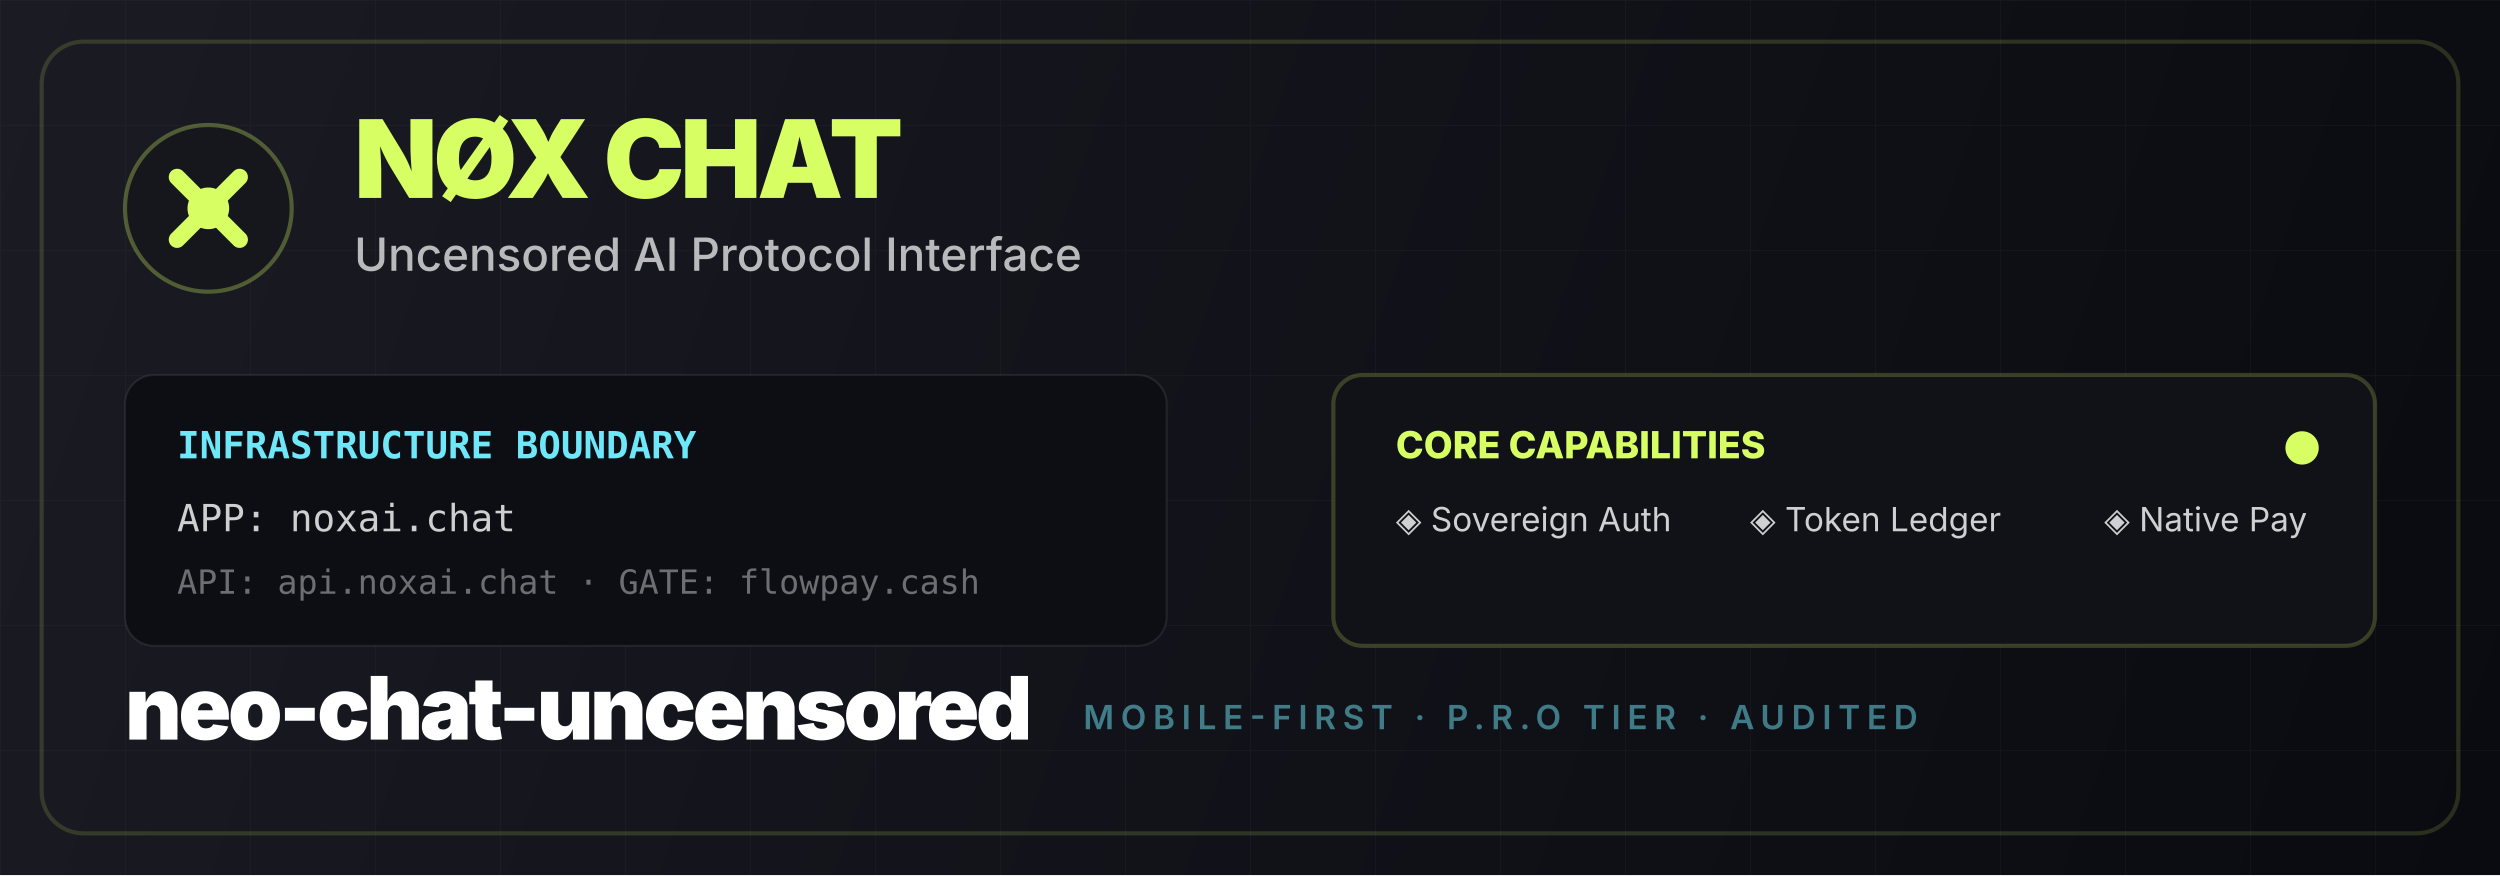
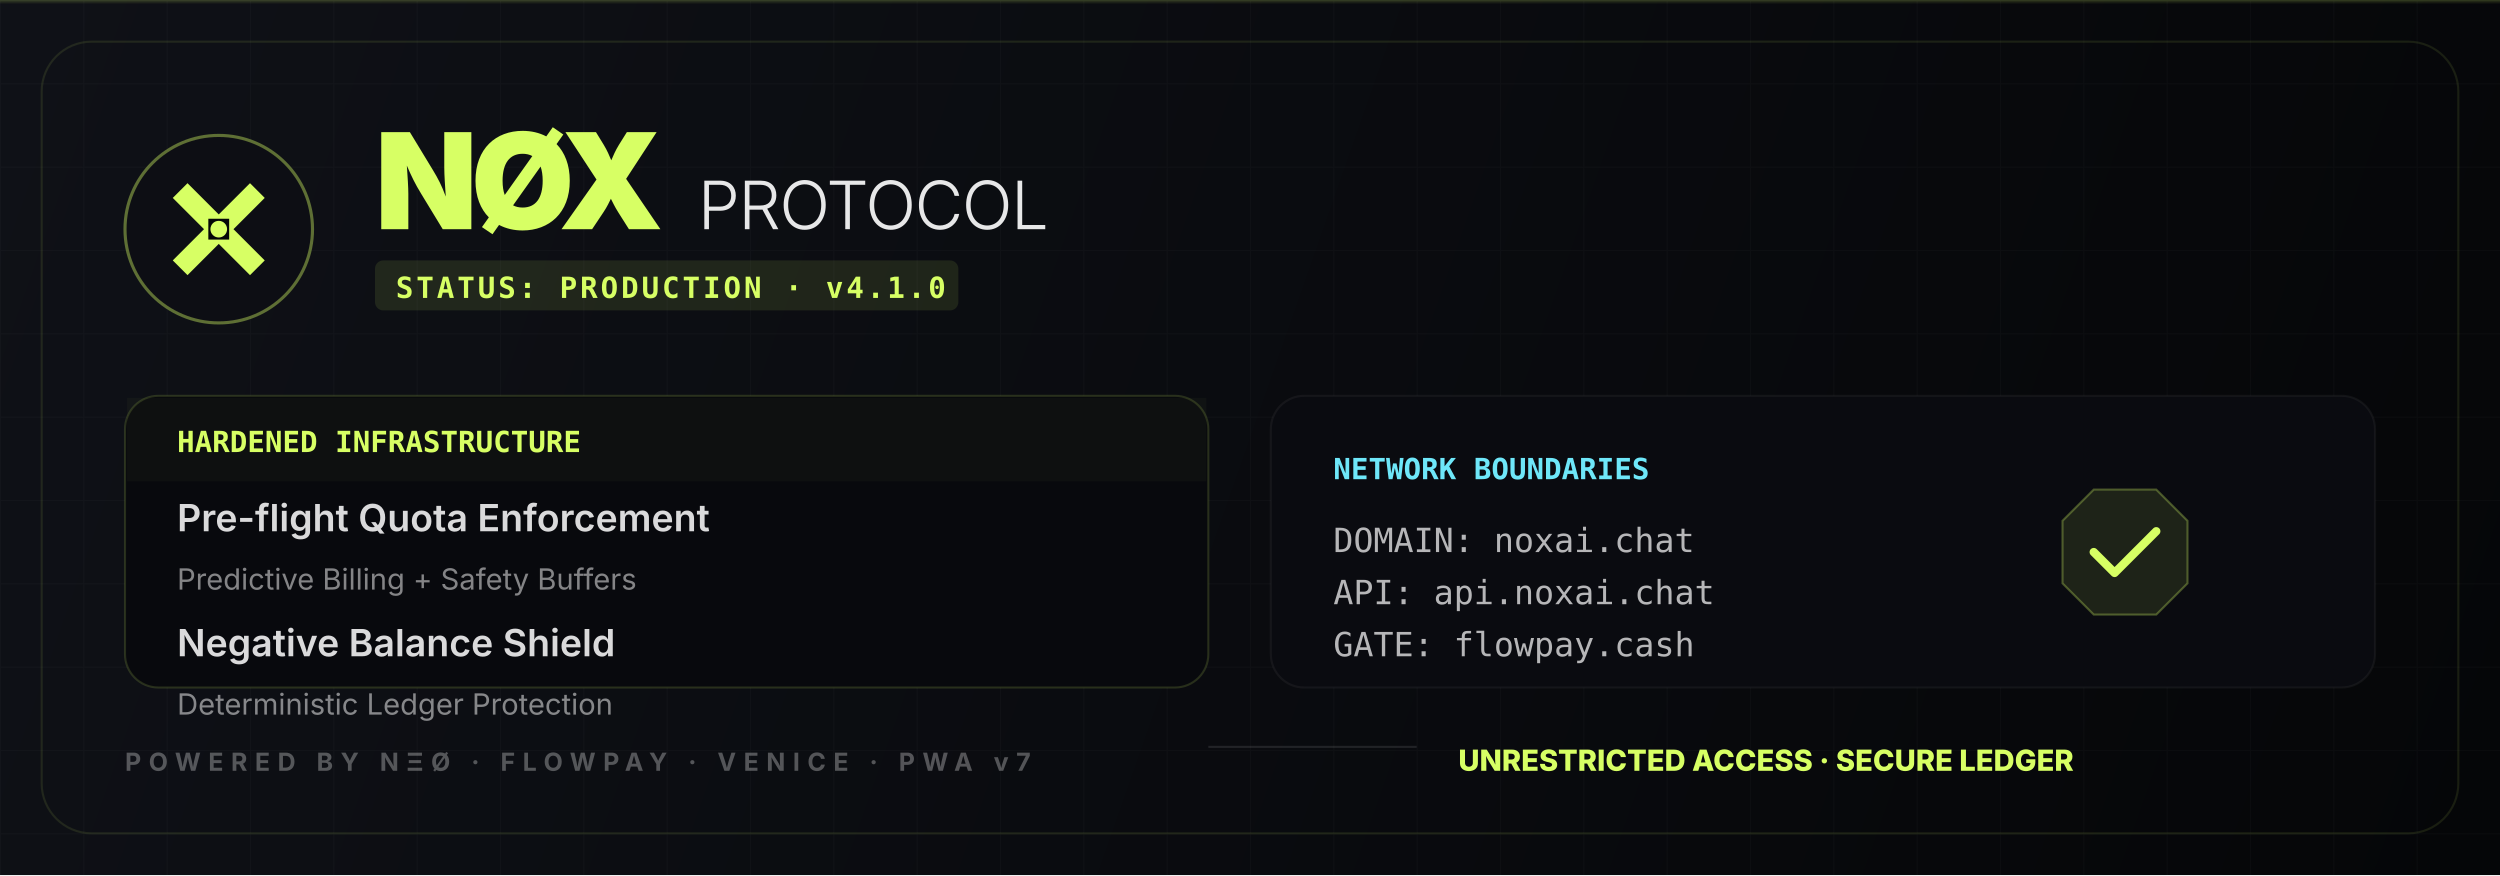
<svg xmlns="http://www.w3.org/2000/svg" width="1200" height="420" viewBox="0 0 1200 420" fill="none">
-   <rect width="1200" height="420" fill="#0A0B10" />
+   <rect width="1200" height="420" fill="#050608" />
  <defs>
-     <pattern id="grid" width="60" height="60" patternUnits="userSpaceOnUse">
-       <path d="M 60 0 L 0 0 0 60" fill="none" stroke="#FFFFFF" stroke-opacity="0.03" stroke-width="1" />
+     <pattern id="grid" width="40" height="40" patternUnits="userSpaceOnUse">
+       <path d="M 40 0 L 0 0 0 40" fill="none" stroke="#FFFFFF" stroke-opacity="0.02" stroke-width="1" />
    </pattern>
    <linearGradient id="mainGrad" x1="0" y1="0" x2="1200" y2="420" gradientUnits="userSpaceOnUse">
-       <stop stop-color="#1A1B23" />
-       <stop offset="1" stop-color="#0A0B10" />
+       <stop stop-color="#0F1117" />
+       <stop offset="1" stop-color="#050608" />
+     </linearGradient>
+     <linearGradient id="glowGrad" x1="0" y1="0" x2="0" y2="1" gradientUnits="objectBoundingBox">
+       <stop stop-color="#D7FF64" stop-opacity="0.2" />
+       <stop offset="1" stop-color="#D7FF64" stop-opacity="0" />
    </linearGradient>
  </defs>
  <rect width="1200" height="420" fill="url(#mainGrad)" />
  <rect width="1200" height="420" fill="url(#grid)" />
-   <rect x="20" y="20" width="1160" height="380" rx="20" stroke="#D7FF64" stroke-opacity="0.15" stroke-width="2" />
-   <g transform="translate(60, 60)">
-     <g transform="translate(0, 0)">
-       <circle cx="40" cy="40" r="40" fill="#16171D" stroke="#D7FF64" stroke-opacity="0.3" stroke-width="2" />
-       <path d="M25 25 L55 55 M55 25 L25 55" stroke="#D7FF64" stroke-width="8" stroke-linecap="round" />
-       <circle cx="40" cy="40" r="10" fill="#D7FF64" />
+   <rect width="1200" height="2" fill="url(#glowGrad)" />
+   <rect x="20" y="20" width="1160" height="380" rx="24" stroke="#D7FF64" stroke-opacity="0.1" stroke-width="1" />
+   <g transform="translate(60, 65)">
+     <g>
+       <circle cx="45" cy="45" r="45" fill="#0D0E14" stroke="#D7FF64" stroke-opacity="0.4" stroke-width="1.5" />
+       <path d="M30 30 L60 60 M60 30 L30 60" stroke="#D7FF64" stroke-width="10" stroke-linecap="square" />
+       <rect x="40" y="40" width="10" height="10" fill="#050608" />
+       <circle cx="45" cy="45" r="4" fill="#D7FF64" />
    </g>
-     <g transform="translate(110, 0)">
-       <text y="35" fill="#D7FF64" font-family="Inter, system-ui, sans-serif" font-size="52" font-weight="900" letter-spacing="-0.04em">NØX CHAT</text>
-       <text y="70" fill="#FFFFFF" fill-opacity="0.7" font-family="Inter, sans-serif" font-size="22" font-weight="500">Uncensored AI Protocol Interface</text>
+     <g transform="translate(120, 5)">
+       <text y="40" fill="#D7FF64" font-family="Inter, system-ui, sans-serif" font-size="64" font-weight="900" letter-spacing="-0.05em">NØX</text>
+       <text x="155" y="40" fill="#FFFFFF" fill-opacity="0.9" font-family="Inter, sans-serif" font-size="32" font-weight="300" letter-spacing="-0.02em">PROTOCOL</text>
+       <rect y="55" width="280" height="24" rx="4" fill="#D7FF64" fill-opacity="0.1" />
+       <text x="10" y="73" fill="#D7FF64" font-family="ui-monospace, monospace" font-size="14" font-weight="700" letter-spacing="0.1em">STATUS: PRODUCTION · v4.1.0</text>
    </g>
  </g>
-   <g transform="translate(60, 180)">
-     <rect width="500" height="130" rx="14" fill="#0D0E14" stroke="#FFFFFF" stroke-opacity="0.08" />
-     <text x="25" y="40" fill="#6EE7F9" font-family="ui-monospace, monospace" font-size="18" font-weight="700">INFRASTRUCTURE BOUNDARY</text>
-     <text x="25" y="75" fill="#FFFFFF" fill-opacity="0.8" font-family="ui-monospace, monospace" font-size="18">APP: noxai.chat</text>
-     <text x="25" y="105" fill="#FFFFFF" fill-opacity="0.4" font-family="ui-monospace, monospace" font-size="16">API: api.noxai.chat · GATE: flowpay.cash</text>
+   <g transform="translate(60, 190)">
+     <rect width="520" height="140" rx="16" fill="#08090D" stroke="#D7FF64" stroke-opacity="0.15" stroke-width="1" />
+     <rect x="1" y="1" width="518" height="40" rx="15 15 0 0" fill="#D7FF64" fill-opacity="0.03" />
+     <text x="25" y="27" fill="#D7FF64" font-family="ui-monospace, monospace" font-size="14" font-weight="800">HARDENED INFRASTRUCTURE</text>
+     <g transform="translate(25, 65)">
+       <text y="0" fill="#FFFFFF" fill-opacity="0.85" font-family="Inter, sans-serif" font-size="18" font-weight="600">Pre-flight Quota Enforcement</text>
+       <text y="28" fill="#FFFFFF" fill-opacity="0.5" font-family="Inter, sans-serif" font-size="14">Predictive Billing + Safety Buffers</text>
+       <text y="60" fill="#FFFFFF" fill-opacity="0.85" font-family="Inter, sans-serif" font-size="18" font-weight="600">Negative Balance Shield</text>
+       <text y="88" fill="#FFFFFF" fill-opacity="0.5" font-family="Inter, sans-serif" font-size="14">Deterministic Ledger Protection</text>
+     </g>
  </g>
-   <g transform="translate(640, 180)">
-     <rect width="500" height="130" rx="14" fill="#111218" stroke="#D7FF64" stroke-opacity="0.2" stroke-width="2" />
-     <text x="30" y="40" fill="#D7FF64" font-family="Inter, sans-serif" font-size="18" font-weight="800">CORE CAPABILITIES</text>
-     <g transform="translate(30, 75)">
-       <text x="0" y="0" fill="#FFFFFF" fill-opacity="0.8" font-family="Inter, sans-serif" font-size="16">◈ Sovereign Auth</text>
-       <text x="170" y="0" fill="#FFFFFF" fill-opacity="0.8" font-family="Inter, sans-serif" font-size="16">◈ Token Ledger</text>
-       <text x="340" y="0" fill="#FFFFFF" fill-opacity="0.8" font-family="Inter, sans-serif" font-size="16">◈ Native Pay</text>
+   <g transform="translate(610, 190)">
+     <rect width="530" height="140" rx="16" fill="#0A0B10" stroke="#FFFFFF" stroke-opacity="0.05" stroke-width="1" />
+     <g transform="translate(30, 40)">
+       <text fill="#6EE7F9" font-family="ui-monospace, monospace" font-size="14" font-weight="700">NETWORK BOUNDARIES</text>
+       <g transform="translate(0, 35)">
+         <text y="0" fill="#FFFFFF" fill-opacity="0.7" font-family="ui-monospace, monospace" font-size="16">DOMAIN: noxai.chat</text>
+         <text y="25" fill="#FFFFFF" fill-opacity="0.7" font-family="ui-monospace, monospace" font-size="16">API: api.noxai.chat</text>
+         <text y="50" fill="#FFFFFF" fill-opacity="0.7" font-family="ui-monospace, monospace" font-size="16">GATE: flowpay.cash</text>
+       </g>
    </g>
-     <circle cx="465" cy="35" r="8" fill="#D7FF64" />
+     <g transform="translate(380, 45)">
+       <path d="M0 15 L15 0 L45 0 L60 15 L60 45 L45 60 L15 60 L0 45 Z" fill="#D7FF64" fill-opacity="0.1" stroke="#D7FF64" stroke-opacity="0.3" />
+       <path d="M15 30 L25 40 L45 20" stroke="#D7FF64" stroke-width="4" stroke-linecap="round" stroke-linejoin="round" />
+     </g>
  </g>
-   <g transform="translate(60, 355)">
-     <text fill="#FFFFFF" font-family="Inter, sans-serif" font-size="42" font-weight="900" letter-spacing="-0.04em">neo-chat-uncensored</text>
-     <text x="460" y="-5" fill="#6EE7F9" fill-opacity="0.5" font-family="Inter, sans-serif" font-size="16" font-weight="600" letter-spacing="0.2em">MOBILE-FIRST · P.R.O TIER · AUDITED</text>
+   <g transform="translate(60, 370)">
+     <text fill="#FFFFFF" fill-opacity="0.3" font-family="Inter, sans-serif" font-size="12" font-weight="700" letter-spacing="0.3em">POWERED BY NΞØ · FLOWPAY · VENICE · PWA v7</text>
+     <rect x="520" y="-12" width="100" height="1" fill="#FFFFFF" fill-opacity="0.1" />
+     <text x="640" y="0" fill="#D7FF64" font-family="Inter, sans-serif" font-size="14" font-weight="800">UNRESTRICTED ACCESS · SECURE LEDGER</text>
  </g>
</svg>
